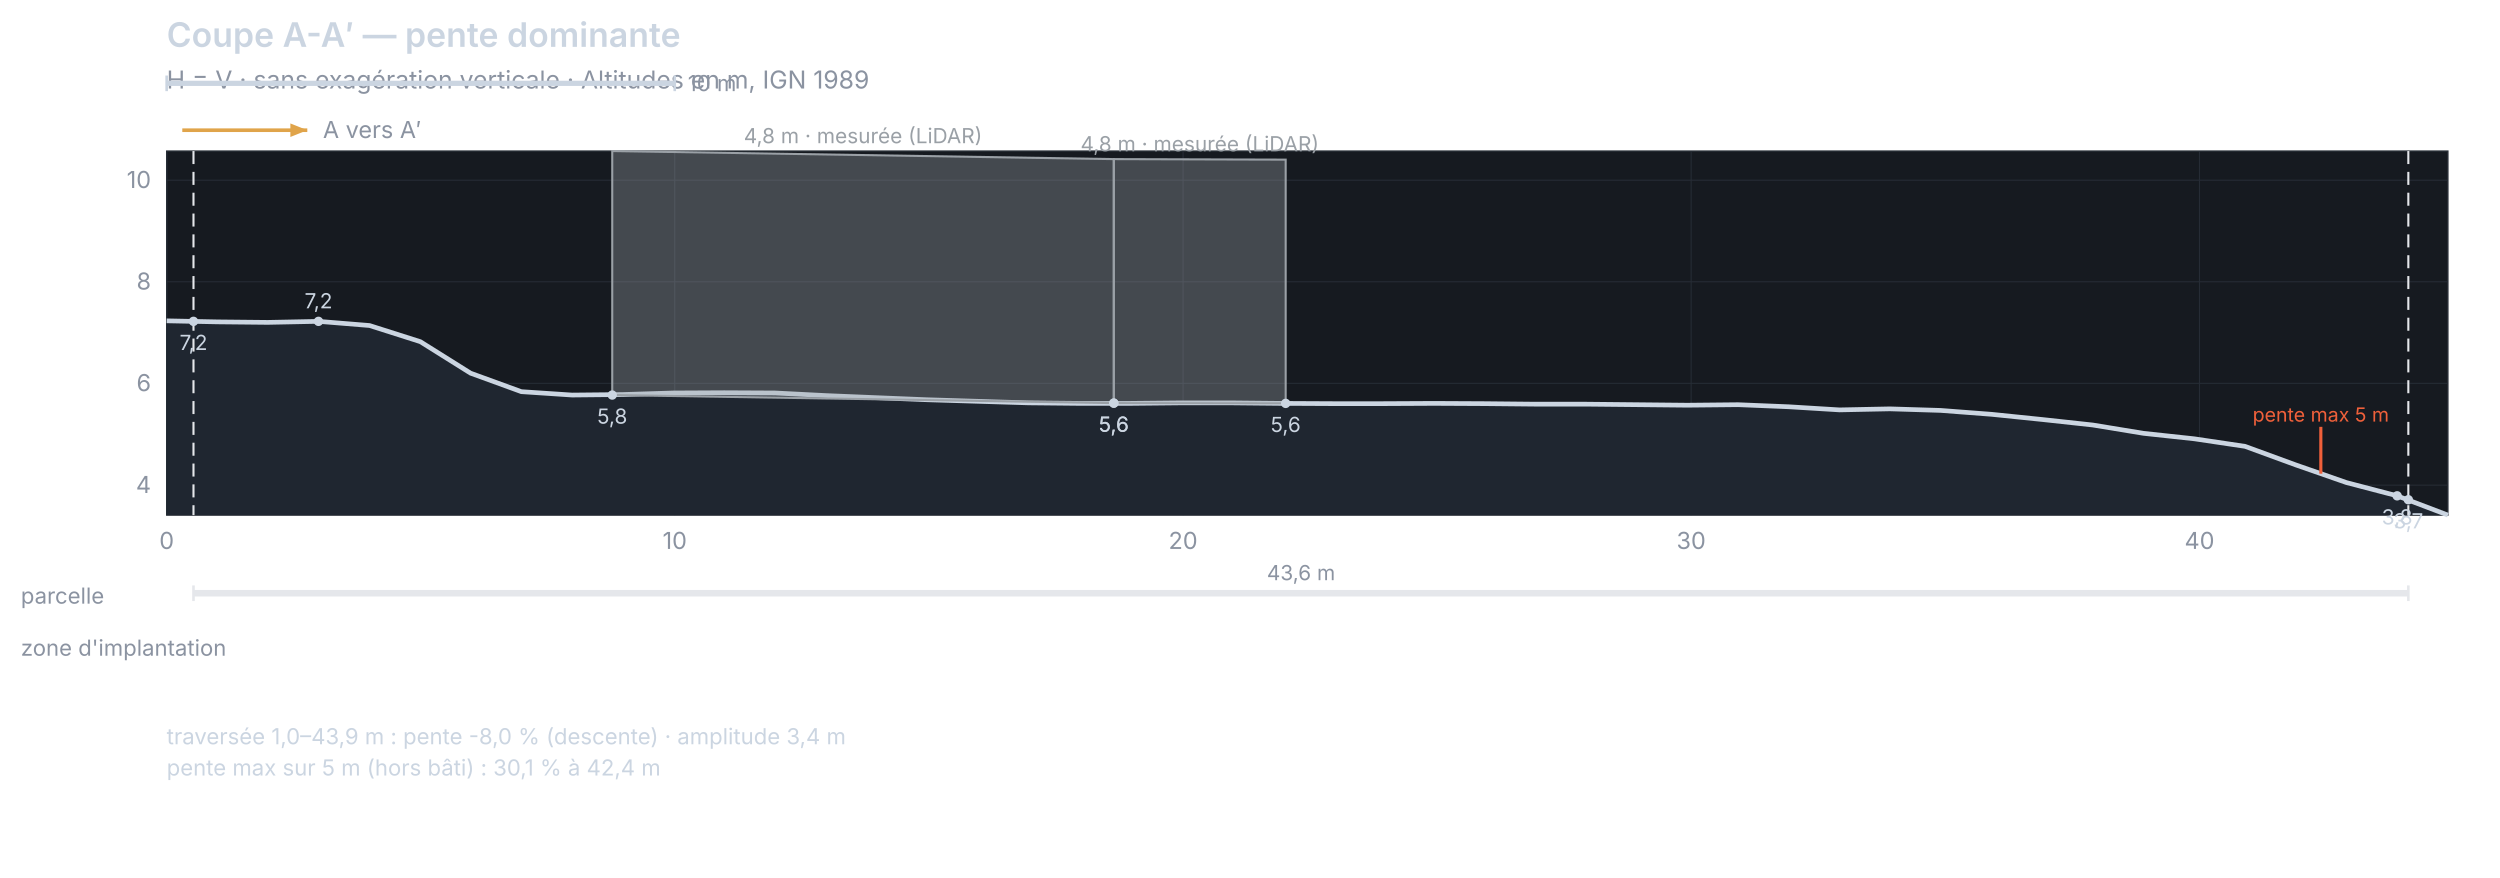
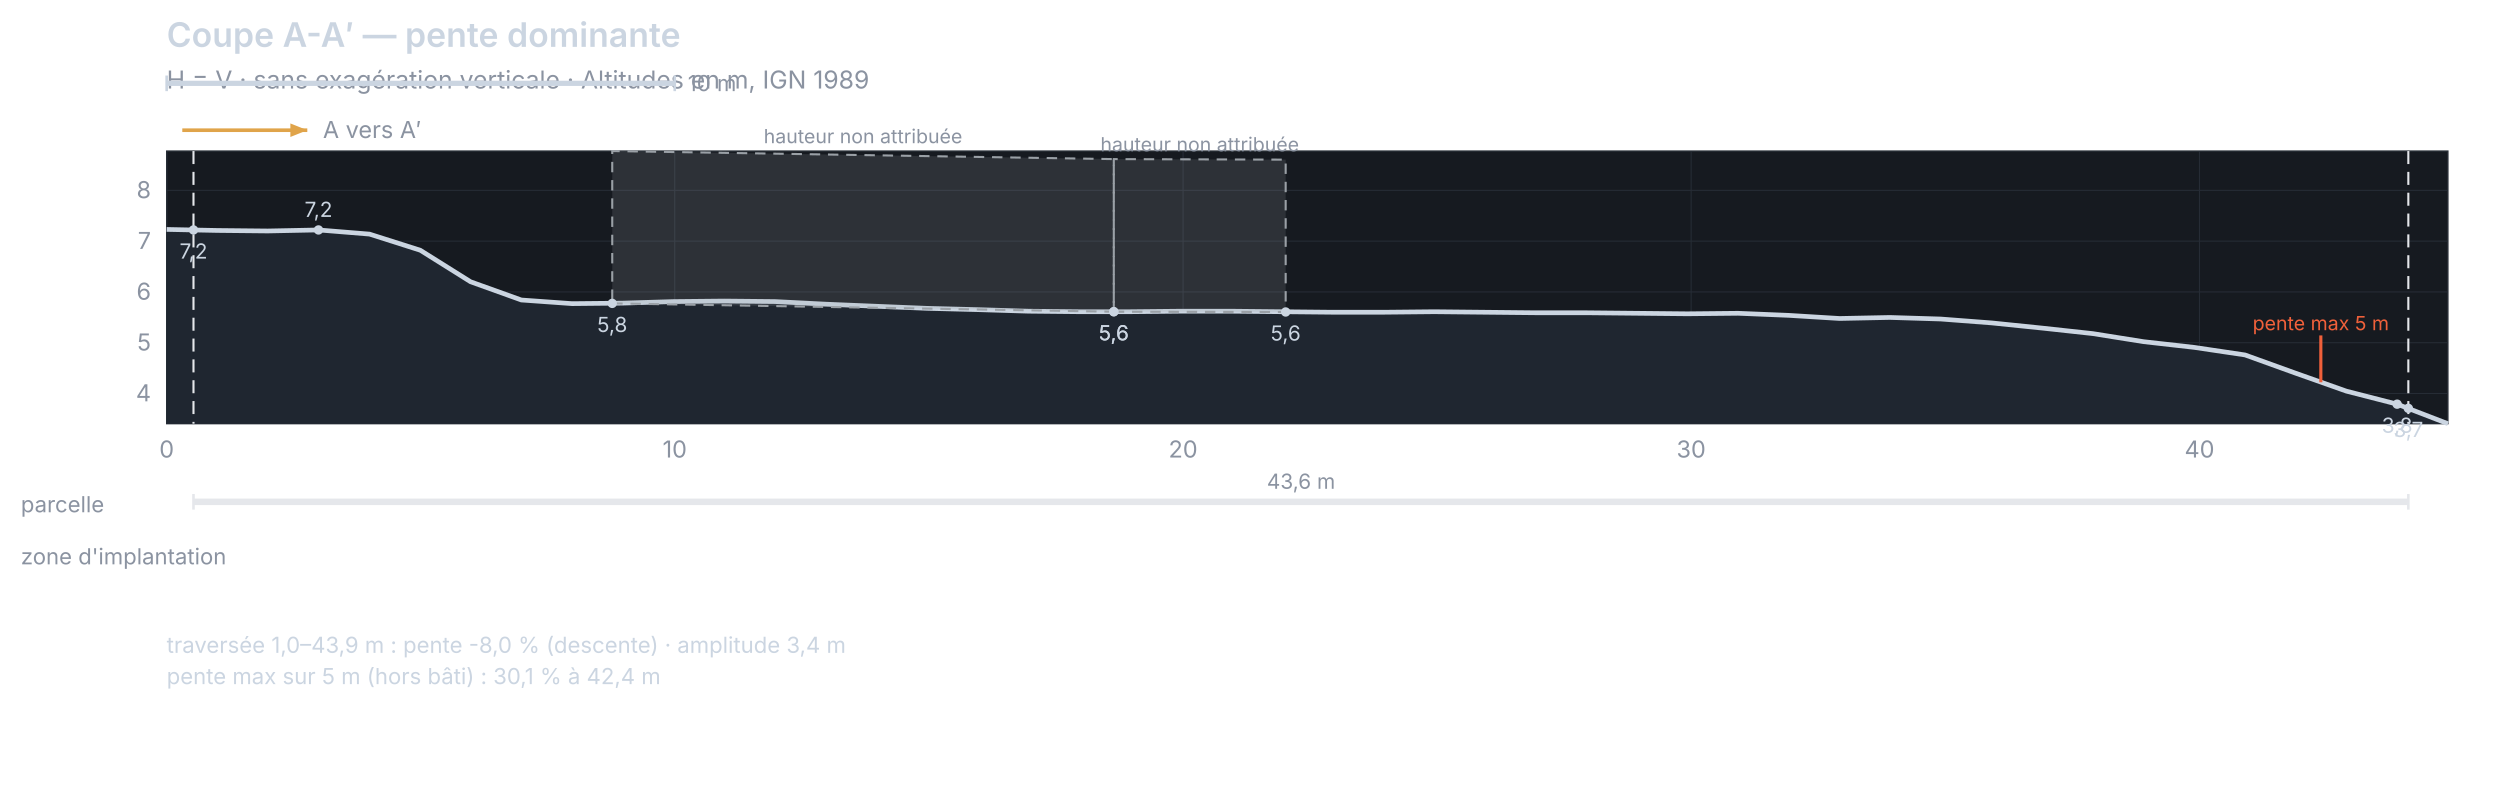
- <svg xmlns="http://www.w3.org/2000/svg" viewBox="0 0 960 337" width="960" height="337" role="img" aria-label="Coupe A-A′ — pente dominante" font-family="Inter, sans-serif" style="background:#0f1115">
-   <rect x="64.0" y="58" width="876.0" height="139.8" fill="#161a20" stroke="#262c35" stroke-width="0.5" />
-   <line x1="64.0" y1="58" x2="64.0" y2="197.8" stroke="#262c35" stroke-width="0.4" />
-   <text x="64.0" y="210.8" text-anchor="middle" font-size="9" fill="#8b93a1">0</text>
-   <line x1="259.1" y1="58" x2="259.1" y2="197.8" stroke="#262c35" stroke-width="0.4" />
-   <text x="259.1" y="210.8" text-anchor="middle" font-size="9" fill="#8b93a1">10</text>
-   <line x1="454.3" y1="58" x2="454.3" y2="197.8" stroke="#262c35" stroke-width="0.4" />
-   <text x="454.3" y="210.8" text-anchor="middle" font-size="9" fill="#8b93a1">20</text>
-   <line x1="649.4" y1="58" x2="649.4" y2="197.8" stroke="#262c35" stroke-width="0.4" />
-   <text x="649.4" y="210.8" text-anchor="middle" font-size="9" fill="#8b93a1">30</text>
-   <line x1="844.6" y1="58" x2="844.6" y2="197.8" stroke="#262c35" stroke-width="0.4" />
-   <text x="844.6" y="210.8" text-anchor="middle" font-size="9" fill="#8b93a1">40</text>
-   <line x1="64.0" y1="186.3" x2="940.0" y2="186.3" stroke="#262c35" stroke-width="0.4" />
-   <text x="58.0" y="189.3" text-anchor="end" font-size="9" fill="#8b93a1">4</text>
-   <line x1="64.0" y1="147.2" x2="940.0" y2="147.2" stroke="#262c35" stroke-width="0.4" />
-   <text x="58.0" y="150.2" text-anchor="end" font-size="9" fill="#8b93a1">6</text>
-   <line x1="64.0" y1="108.2" x2="940.0" y2="108.2" stroke="#262c35" stroke-width="0.4" />
-   <text x="58.0" y="111.2" text-anchor="end" font-size="9" fill="#8b93a1">8</text>
-   <line x1="64.0" y1="69.2" x2="940.0" y2="69.2" stroke="#262c35" stroke-width="0.4" />
-   <text x="58.0" y="72.2" text-anchor="end" font-size="9" fill="#8b93a1">10</text>
-   <polygon points="64.0,123.2 83.5,123.6 102.8,123.8 122.3,123.4 141.9,125.0 161.4,131.2 180.7,143.3 200.2,150.4 219.7,151.7 239.2,151.5 258.6,150.9 278.1,150.8 297.6,150.9 317.1,151.9 336.4,152.7 355.9,153.5 375.4,154.1 395.0,154.7 414.3,154.9 433.8,154.9 453.3,154.7 472.8,154.7 492.1,154.9 511.7,155.0 531.2,155.0 550.7,154.9 570.0,155.0 589.5,155.2 609.0,155.2 628.6,155.4 647.9,155.6 667.4,155.4 686.9,156.2 706.4,157.4 725.7,157.0 745.2,157.6 764.8,159.1 784.3,161.1 803.6,163.2 823.1,166.4 842.6,168.5 862.1,171.4 881.5,178.5 901.0,185.3 920.5,190.4 940.0,197.8 940.0,197.8 64.0,197.8" fill="#1f2630" stroke="none" />
-   <polyline points="64.0,123.2 83.5,123.6 102.8,123.8 122.3,123.4 141.9,125.0 161.4,131.2 180.7,143.3 200.2,150.4 219.7,151.7 239.2,151.5 258.6,150.9 278.1,150.8 297.6,150.9 317.1,151.9 336.4,152.7 355.9,153.5 375.4,154.1 395.0,154.7 414.3,154.9 433.8,154.9 453.3,154.7 472.8,154.7 492.1,154.9 511.7,155.0 531.2,155.0 550.7,154.9 570.0,155.0 589.5,155.2 609.0,155.2 628.6,155.4 647.9,155.6 667.4,155.4 686.9,156.2 706.4,157.4 725.7,157.0 745.2,157.6 764.8,159.1 784.3,161.1 803.6,163.2 823.1,166.4 842.6,168.5 862.1,171.4 881.5,178.5 901.0,185.3 920.5,190.4 940.0,197.8" fill="none" stroke="#cbd5e1" stroke-width="1.8" />
-   <polygon points="235.1,151.7 427.7,154.8 427.7,61.1 235.1,58.0" fill="#9aa0a6" fill-opacity="0.35" stroke="#9aa0a6" stroke-width="0.8" />
-   <text x="331.4" y="55.0" text-anchor="middle" font-size="8" fill="#9aa0a6">4,8 m · mesurée (LiDAR)</text>
-   <polygon points="427.7,154.8 493.7,154.9 493.7,61.3 427.7,61.1" fill="#9aa0a6" fill-opacity="0.35" stroke="#9aa0a6" stroke-width="0.8" />
-   <text x="460.7" y="58.1" text-anchor="middle" font-size="8" fill="#9aa0a6">4,8 m · mesurée (LiDAR)</text>
-   <line x1="74.3" y1="58" x2="74.3" y2="197.8" stroke="#e5e7eb" stroke-width="0.8" stroke-dasharray="5 3" />
-   <line x1="924.8" y1="58" x2="924.8" y2="197.8" stroke="#e5e7eb" stroke-width="0.8" stroke-dasharray="5 3" />
-   <circle cx="74.3" cy="123.4" r="1.8" fill="#cbd5e1" />
-   <text x="74.3" y="134.4" text-anchor="middle" font-size="8" fill="#cbd5e1">7,2</text>
-   <circle cx="924.8" cy="191.9" r="1.8" fill="#cbd5e1" />
-   <text x="924.8" y="202.9" text-anchor="middle" font-size="8" fill="#cbd5e1">3,7</text>
-   <circle cx="122.3" cy="123.4" r="1.8" fill="#cbd5e1" />
-   <text x="122.3" y="118.4" text-anchor="middle" font-size="8" fill="#cbd5e1">7,2</text>
-   <circle cx="920.5" cy="190.4" r="1.8" fill="#cbd5e1" />
-   <text x="920.5" y="201.4" text-anchor="middle" font-size="8" fill="#cbd5e1">3,8</text>
-   <circle cx="235.1" cy="151.7" r="1.8" fill="#cbd5e1" />
-   <text x="235.1" y="162.7" text-anchor="middle" font-size="8" fill="#cbd5e1">5,8</text>
-   <circle cx="427.7" cy="154.8" r="1.8" fill="#cbd5e1" />
-   <text x="427.7" y="165.8" text-anchor="middle" font-size="8" fill="#cbd5e1">5,6</text>
-   <circle cx="427.7" cy="154.8" r="1.8" fill="#cbd5e1" />
-   <text x="427.7" y="165.8" text-anchor="middle" font-size="8" fill="#cbd5e1">5,6</text>
-   <circle cx="493.7" cy="154.9" r="1.8" fill="#cbd5e1" />
-   <text x="493.7" y="165.9" text-anchor="middle" font-size="8" fill="#cbd5e1">5,6</text>
+ <svg xmlns="http://www.w3.org/2000/svg" viewBox="0 0 960 302" width="960" height="302" role="img" aria-label="Coupe A-A′ — pente dominante" font-family="Inter, sans-serif" style="background:#0f1115">
+   <rect x="64.0" y="58" width="876.0" height="104.7" fill="#161a20" stroke="#262c35" stroke-width="0.5" />
+   <line x1="64.0" y1="58" x2="64.0" y2="162.7" stroke="#262c35" stroke-width="0.4" />
+   <text x="64.0" y="175.7" text-anchor="middle" font-size="9" fill="#8b93a1">0</text>
+   <line x1="259.1" y1="58" x2="259.1" y2="162.7" stroke="#262c35" stroke-width="0.4" />
+   <text x="259.1" y="175.7" text-anchor="middle" font-size="9" fill="#8b93a1">10</text>
+   <line x1="454.3" y1="58" x2="454.3" y2="162.7" stroke="#262c35" stroke-width="0.4" />
+   <text x="454.3" y="175.7" text-anchor="middle" font-size="9" fill="#8b93a1">20</text>
+   <line x1="649.4" y1="58" x2="649.4" y2="162.7" stroke="#262c35" stroke-width="0.4" />
+   <text x="649.4" y="175.7" text-anchor="middle" font-size="9" fill="#8b93a1">30</text>
+   <line x1="844.6" y1="58" x2="844.6" y2="162.7" stroke="#262c35" stroke-width="0.4" />
+   <text x="844.6" y="175.7" text-anchor="middle" font-size="9" fill="#8b93a1">40</text>
+   <line x1="64.0" y1="151.1" x2="940.0" y2="151.1" stroke="#262c35" stroke-width="0.4" />
+   <text x="58.0" y="154.1" text-anchor="end" font-size="9" fill="#8b93a1">4</text>
+   <line x1="64.0" y1="131.6" x2="940.0" y2="131.6" stroke="#262c35" stroke-width="0.4" />
+   <text x="58.0" y="134.6" text-anchor="end" font-size="9" fill="#8b93a1">5</text>
+   <line x1="64.0" y1="112.1" x2="940.0" y2="112.1" stroke="#262c35" stroke-width="0.4" />
+   <text x="58.0" y="115.1" text-anchor="end" font-size="9" fill="#8b93a1">6</text>
+   <line x1="64.0" y1="92.6" x2="940.0" y2="92.6" stroke="#262c35" stroke-width="0.4" />
+   <text x="58.0" y="95.6" text-anchor="end" font-size="9" fill="#8b93a1">7</text>
+   <line x1="64.0" y1="73.1" x2="940.0" y2="73.1" stroke="#262c35" stroke-width="0.4" />
+   <text x="58.0" y="76.1" text-anchor="end" font-size="9" fill="#8b93a1">8</text>
+   <polygon points="64.0,88.1 83.5,88.5 102.8,88.7 122.3,88.3 141.9,89.9 161.4,96.1 180.7,108.2 200.2,115.2 219.7,116.6 239.2,116.4 258.6,115.8 278.1,115.6 297.6,115.8 317.1,116.8 336.4,117.6 355.9,118.4 375.4,118.9 395.0,119.5 414.3,119.7 433.8,119.7 453.3,119.5 472.8,119.5 492.1,119.7 511.7,119.9 531.2,119.9 550.7,119.7 570.0,119.9 589.5,120.1 609.0,120.1 628.6,120.3 647.9,120.5 667.4,120.3 686.9,121.1 706.4,122.3 725.7,121.9 745.2,122.5 764.8,124.0 784.3,126.0 803.6,128.1 823.1,131.2 842.6,133.4 862.1,136.3 881.5,143.3 901.0,150.2 920.5,155.2 940.0,162.7 940.0,162.7 64.0,162.7" fill="#1f2630" stroke="none" />
+   <polyline points="64.0,88.1 83.5,88.5 102.8,88.7 122.3,88.3 141.9,89.9 161.4,96.1 180.7,108.2 200.2,115.2 219.7,116.6 239.2,116.4 258.6,115.8 278.1,115.6 297.6,115.8 317.1,116.8 336.4,117.6 355.9,118.4 375.4,118.9 395.0,119.5 414.3,119.7 433.8,119.7 453.3,119.5 472.8,119.5 492.1,119.7 511.7,119.9 531.2,119.9 550.7,119.7 570.0,119.9 589.5,120.1 609.0,120.1 628.6,120.3 647.9,120.5 667.4,120.3 686.9,121.1 706.4,122.3 725.7,121.9 745.2,122.5 764.8,124.0 784.3,126.0 803.6,128.1 823.1,131.2 842.6,133.4 862.1,136.3 881.5,143.3 901.0,150.2 920.5,155.2 940.0,162.7" fill="none" stroke="#cbd5e1" stroke-width="1.8" />
+   <polygon points="235.1,116.5 427.7,119.7 427.7,61.1 235.1,58.0" fill="#9aa0a6" fill-opacity="0.18" stroke="#9aa0a6" stroke-width="0.8" stroke-dasharray="4 3" />
+   <text x="331.4" y="55.0" text-anchor="middle" font-size="7.5" fill="#8b93a1">hauteur non attribuée</text>
+   <polygon points="427.7,119.7 493.7,119.8 493.7,61.3 427.7,61.1" fill="#9aa0a6" fill-opacity="0.18" stroke="#9aa0a6" stroke-width="0.8" stroke-dasharray="4 3" />
+   <text x="460.7" y="58.1" text-anchor="middle" font-size="7.5" fill="#8b93a1">hauteur non attribuée</text>
+   <line x1="74.3" y1="58" x2="74.3" y2="162.7" stroke="#e5e7eb" stroke-width="0.8" stroke-dasharray="5 3" />
+   <line x1="924.8" y1="58" x2="924.8" y2="162.7" stroke="#e5e7eb" stroke-width="0.8" stroke-dasharray="5 3" />
+   <circle cx="74.3" cy="88.3" r="1.8" fill="#cbd5e1" />
+   <text x="74.3" y="99.3" text-anchor="middle" font-size="8" fill="#cbd5e1">7,2</text>
+   <circle cx="924.8" cy="156.8" r="1.8" fill="#cbd5e1" />
+   <text x="924.8" y="167.8" text-anchor="middle" font-size="8" fill="#cbd5e1">3,7</text>
+   <circle cx="122.3" cy="88.3" r="1.8" fill="#cbd5e1" />
+   <text x="122.3" y="83.3" text-anchor="middle" font-size="8" fill="#cbd5e1">7,2</text>
+   <circle cx="920.5" cy="155.2" r="1.8" fill="#cbd5e1" />
+   <text x="920.5" y="166.2" text-anchor="middle" font-size="8" fill="#cbd5e1">3,8</text>
+   <circle cx="235.1" cy="116.5" r="1.8" fill="#cbd5e1" />
+   <text x="235.1" y="127.5" text-anchor="middle" font-size="8" fill="#cbd5e1">5,8</text>
+   <circle cx="427.7" cy="119.7" r="1.8" fill="#cbd5e1" />
+   <text x="427.7" y="130.7" text-anchor="middle" font-size="8" fill="#cbd5e1">5,6</text>
+   <circle cx="427.7" cy="119.7" r="1.8" fill="#cbd5e1" />
+   <text x="427.7" y="130.7" text-anchor="middle" font-size="8" fill="#cbd5e1">5,6</text>
+   <circle cx="493.7" cy="119.8" r="1.8" fill="#cbd5e1" />
+   <text x="493.7" y="130.8" text-anchor="middle" font-size="8" fill="#cbd5e1">5,6</text>
  <line x1="70.0" y1="50.0" x2="118.0" y2="50.0" stroke="#e0a44a" stroke-width="1.4" />
  <polygon points="118.0,50.0 111.5,52.6 111.5,47.4" fill="#e0a44a" />
  <text x="124.0" y="53.0" font-size="9" fill="#8b93a1">A vers A′</text>
  <text x="64" y="18" font-size="13" font-weight="600" fill="#cbd5e1">Coupe A-A′ — pente dominante</text>
  <text x="64" y="34" font-size="9.5" fill="#8b93a1">H = V · sans exagération verticale · Altitudes en m, IGN 1989</text>
  <line x1="64.0" y1="32.0" x2="259.1" y2="32.0" stroke="#cbd5e1" stroke-width="2" />
  <line x1="64.0" y1="29.0" x2="64.0" y2="35.0" stroke="#cbd5e1" stroke-width="1" />
  <line x1="259.1" y1="29.0" x2="259.1" y2="35.0" stroke="#cbd5e1" stroke-width="1" />
  <text x="264.1" y="35.0" font-size="8.5" fill="#8b93a1">10 m</text>
-   <text x="8" y="231.8" font-size="8.5" fill="#8b93a1">parcelle</text>
-   <line x1="74.3" y1="227.8" x2="924.8" y2="227.8" stroke="#e5e7eb" stroke-width="2.5" />
-   <line x1="74.3" y1="224.8" x2="74.3" y2="230.8" stroke="#e5e7eb" stroke-width="1" />
-   <line x1="924.8" y1="224.8" x2="924.8" y2="230.8" stroke="#e5e7eb" stroke-width="1" />
-   <text x="499.6" y="222.8" text-anchor="middle" font-size="8" fill="#8b93a1">43,6 m</text>
-   <text x="8" y="251.8" font-size="8.5" fill="#8b93a1">zone d'implantation</text>
-   <line x1="891.2" y1="181.9" x2="891.2" y2="163.9" stroke="#f0603a" stroke-width="1.2" />
-   <text x="891.2" y="161.9" text-anchor="middle" font-size="7.5" fill="#f0603a">pente max 5 m</text>
-   <text x="64" y="285.8" font-size="8.5" fill="#cbd5e1">traversée 1,0–43,9 m : pente -8,0 % (descente) · amplitude 3,4 m</text>
-   <text x="64" y="297.8" font-size="8.5" fill="#cbd5e1">pente max sur 5 m (hors bâti) : 30,1 % à 42,4 m</text>
+   <text x="8" y="196.7" font-size="8.5" fill="#8b93a1">parcelle</text>
+   <line x1="74.3" y1="192.7" x2="924.8" y2="192.7" stroke="#e5e7eb" stroke-width="2.5" />
+   <line x1="74.3" y1="189.7" x2="74.3" y2="195.7" stroke="#e5e7eb" stroke-width="1" />
+   <line x1="924.8" y1="189.7" x2="924.8" y2="195.7" stroke="#e5e7eb" stroke-width="1" />
+   <text x="499.6" y="187.7" text-anchor="middle" font-size="8" fill="#8b93a1">43,6 m</text>
+   <text x="8" y="216.7" font-size="8.5" fill="#8b93a1">zone d'implantation</text>
+   <line x1="891.2" y1="146.8" x2="891.2" y2="128.8" stroke="#f0603a" stroke-width="1.2" />
+   <text x="891.2" y="126.8" text-anchor="middle" font-size="7.5" fill="#f0603a">pente max 5 m</text>
+   <text x="64" y="250.7" font-size="8.5" fill="#cbd5e1">traversée 1,0–43,9 m : pente -8,0 % (descente) · amplitude 3,4 m</text>
+   <text x="64" y="262.7" font-size="8.5" fill="#cbd5e1">pente max sur 5 m (hors bâti) : 30,1 % à 42,4 m</text>
</svg>
